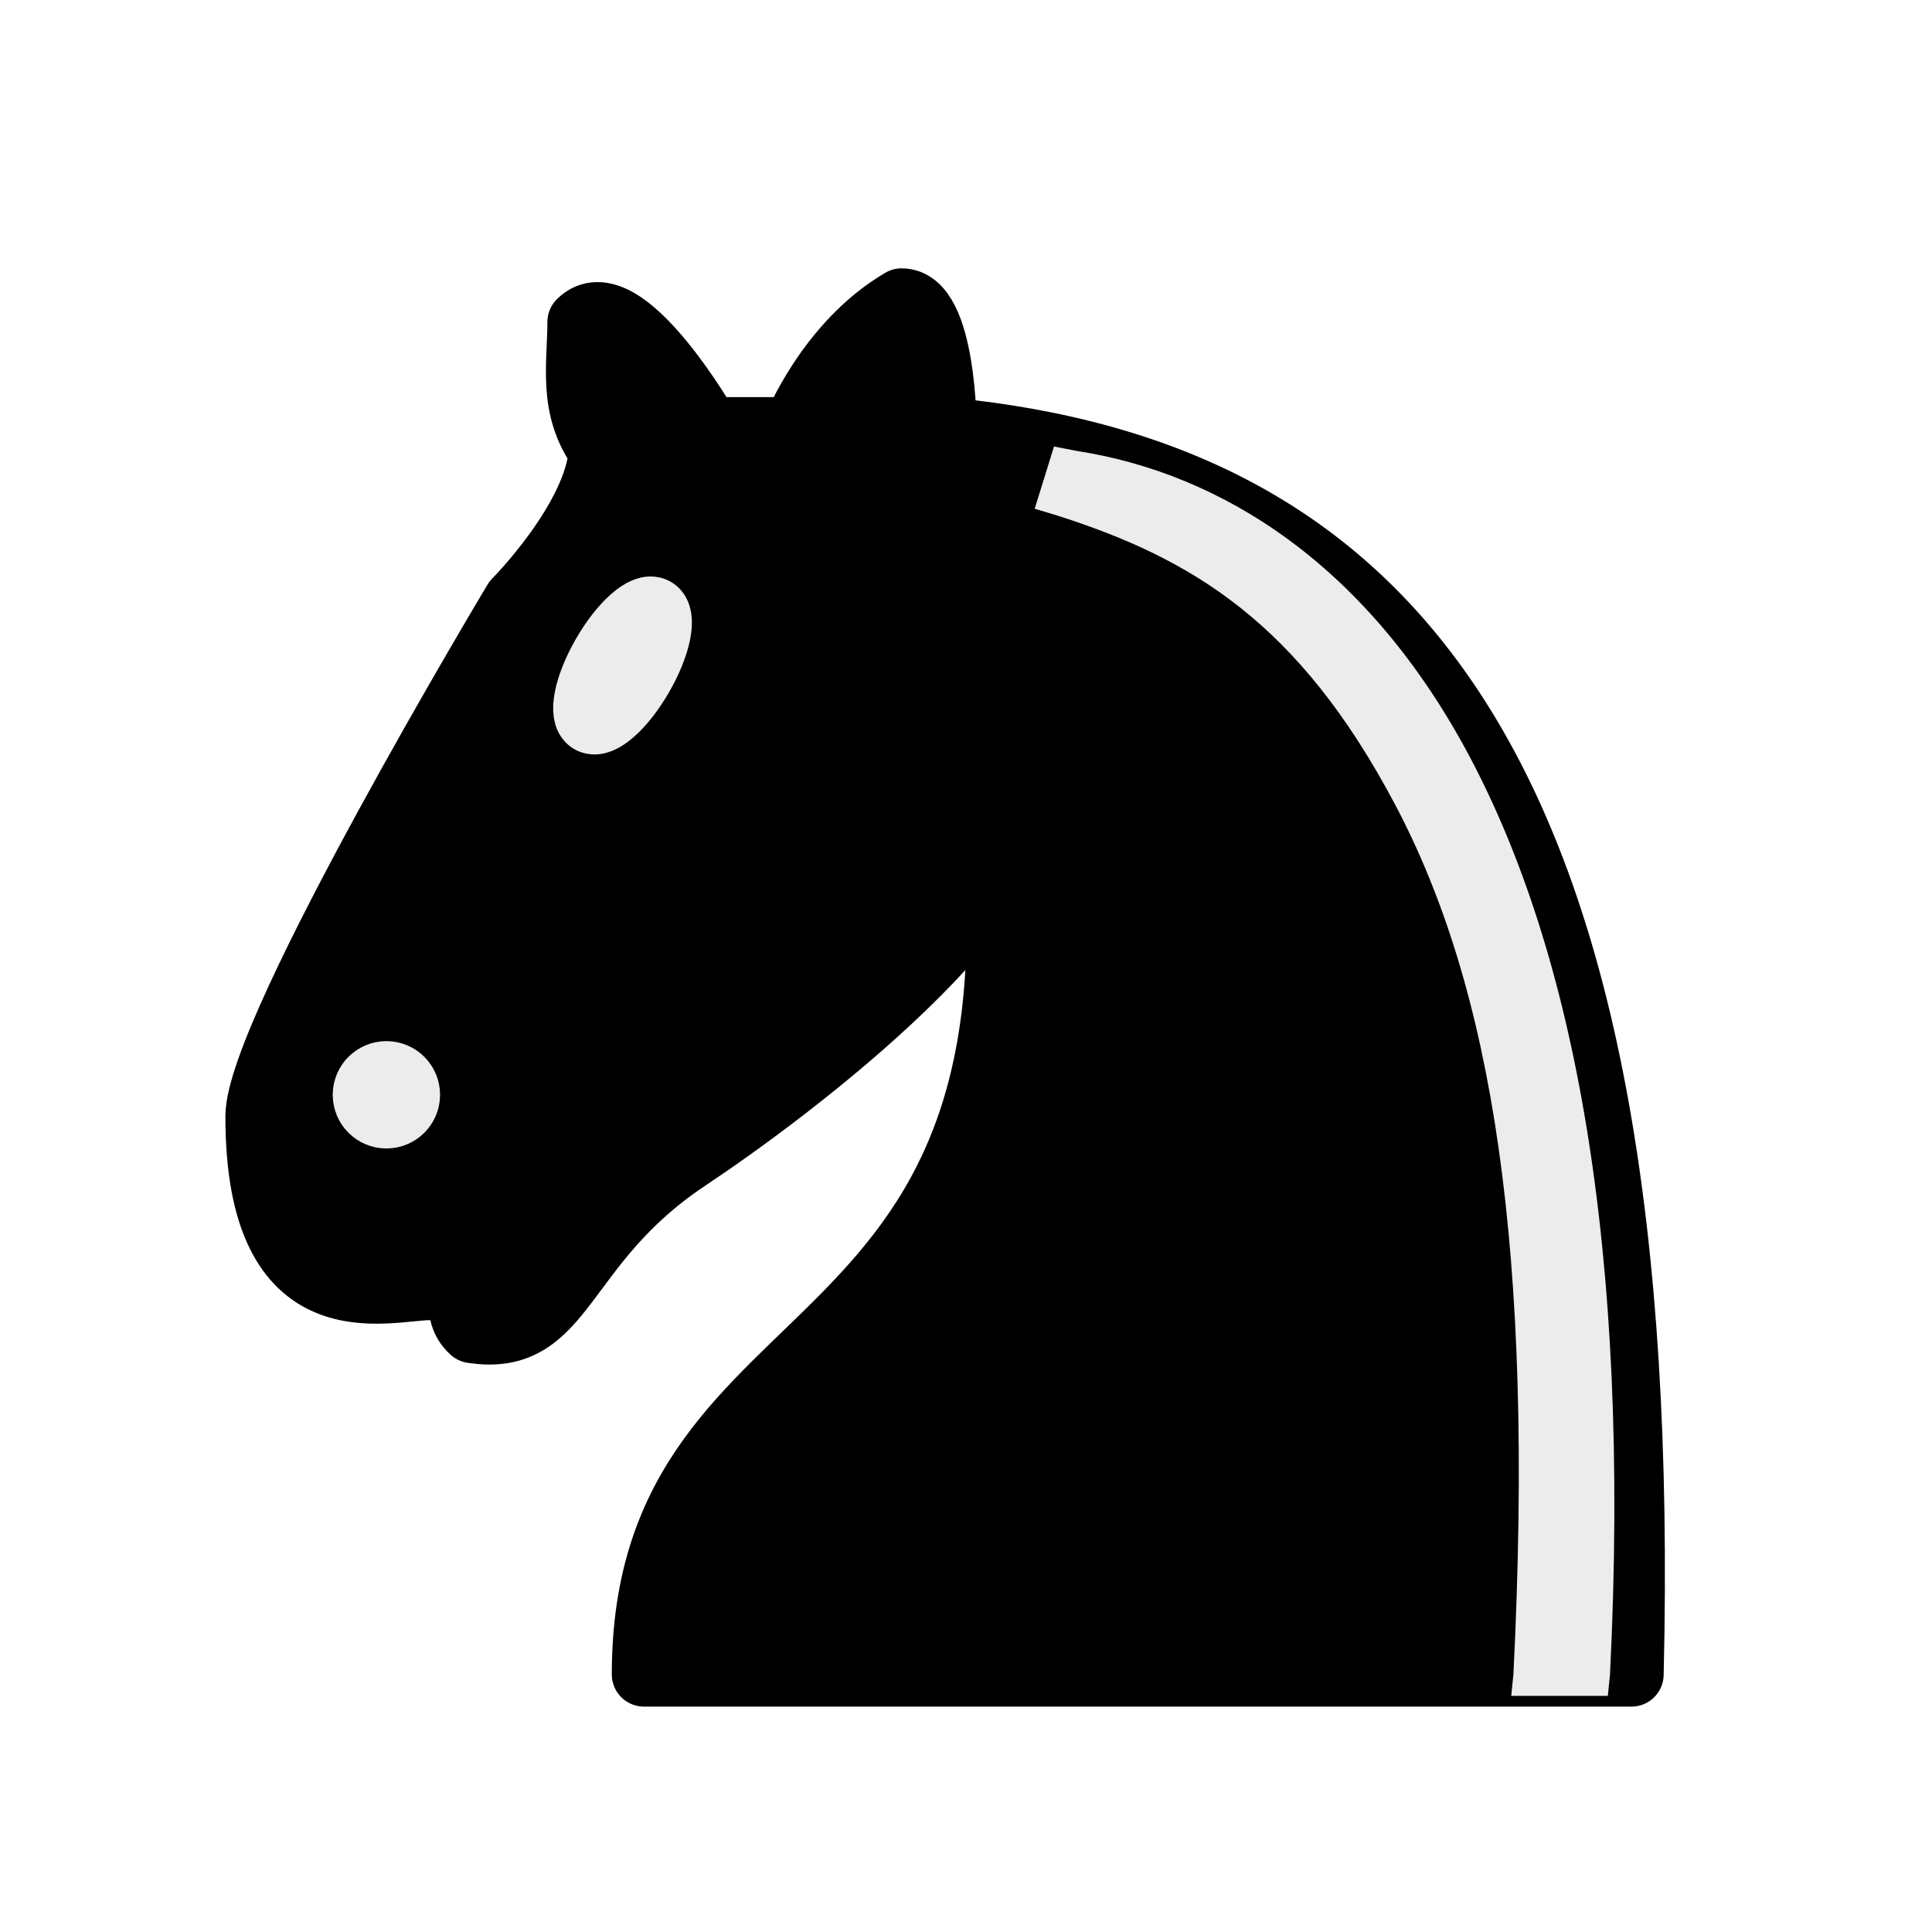
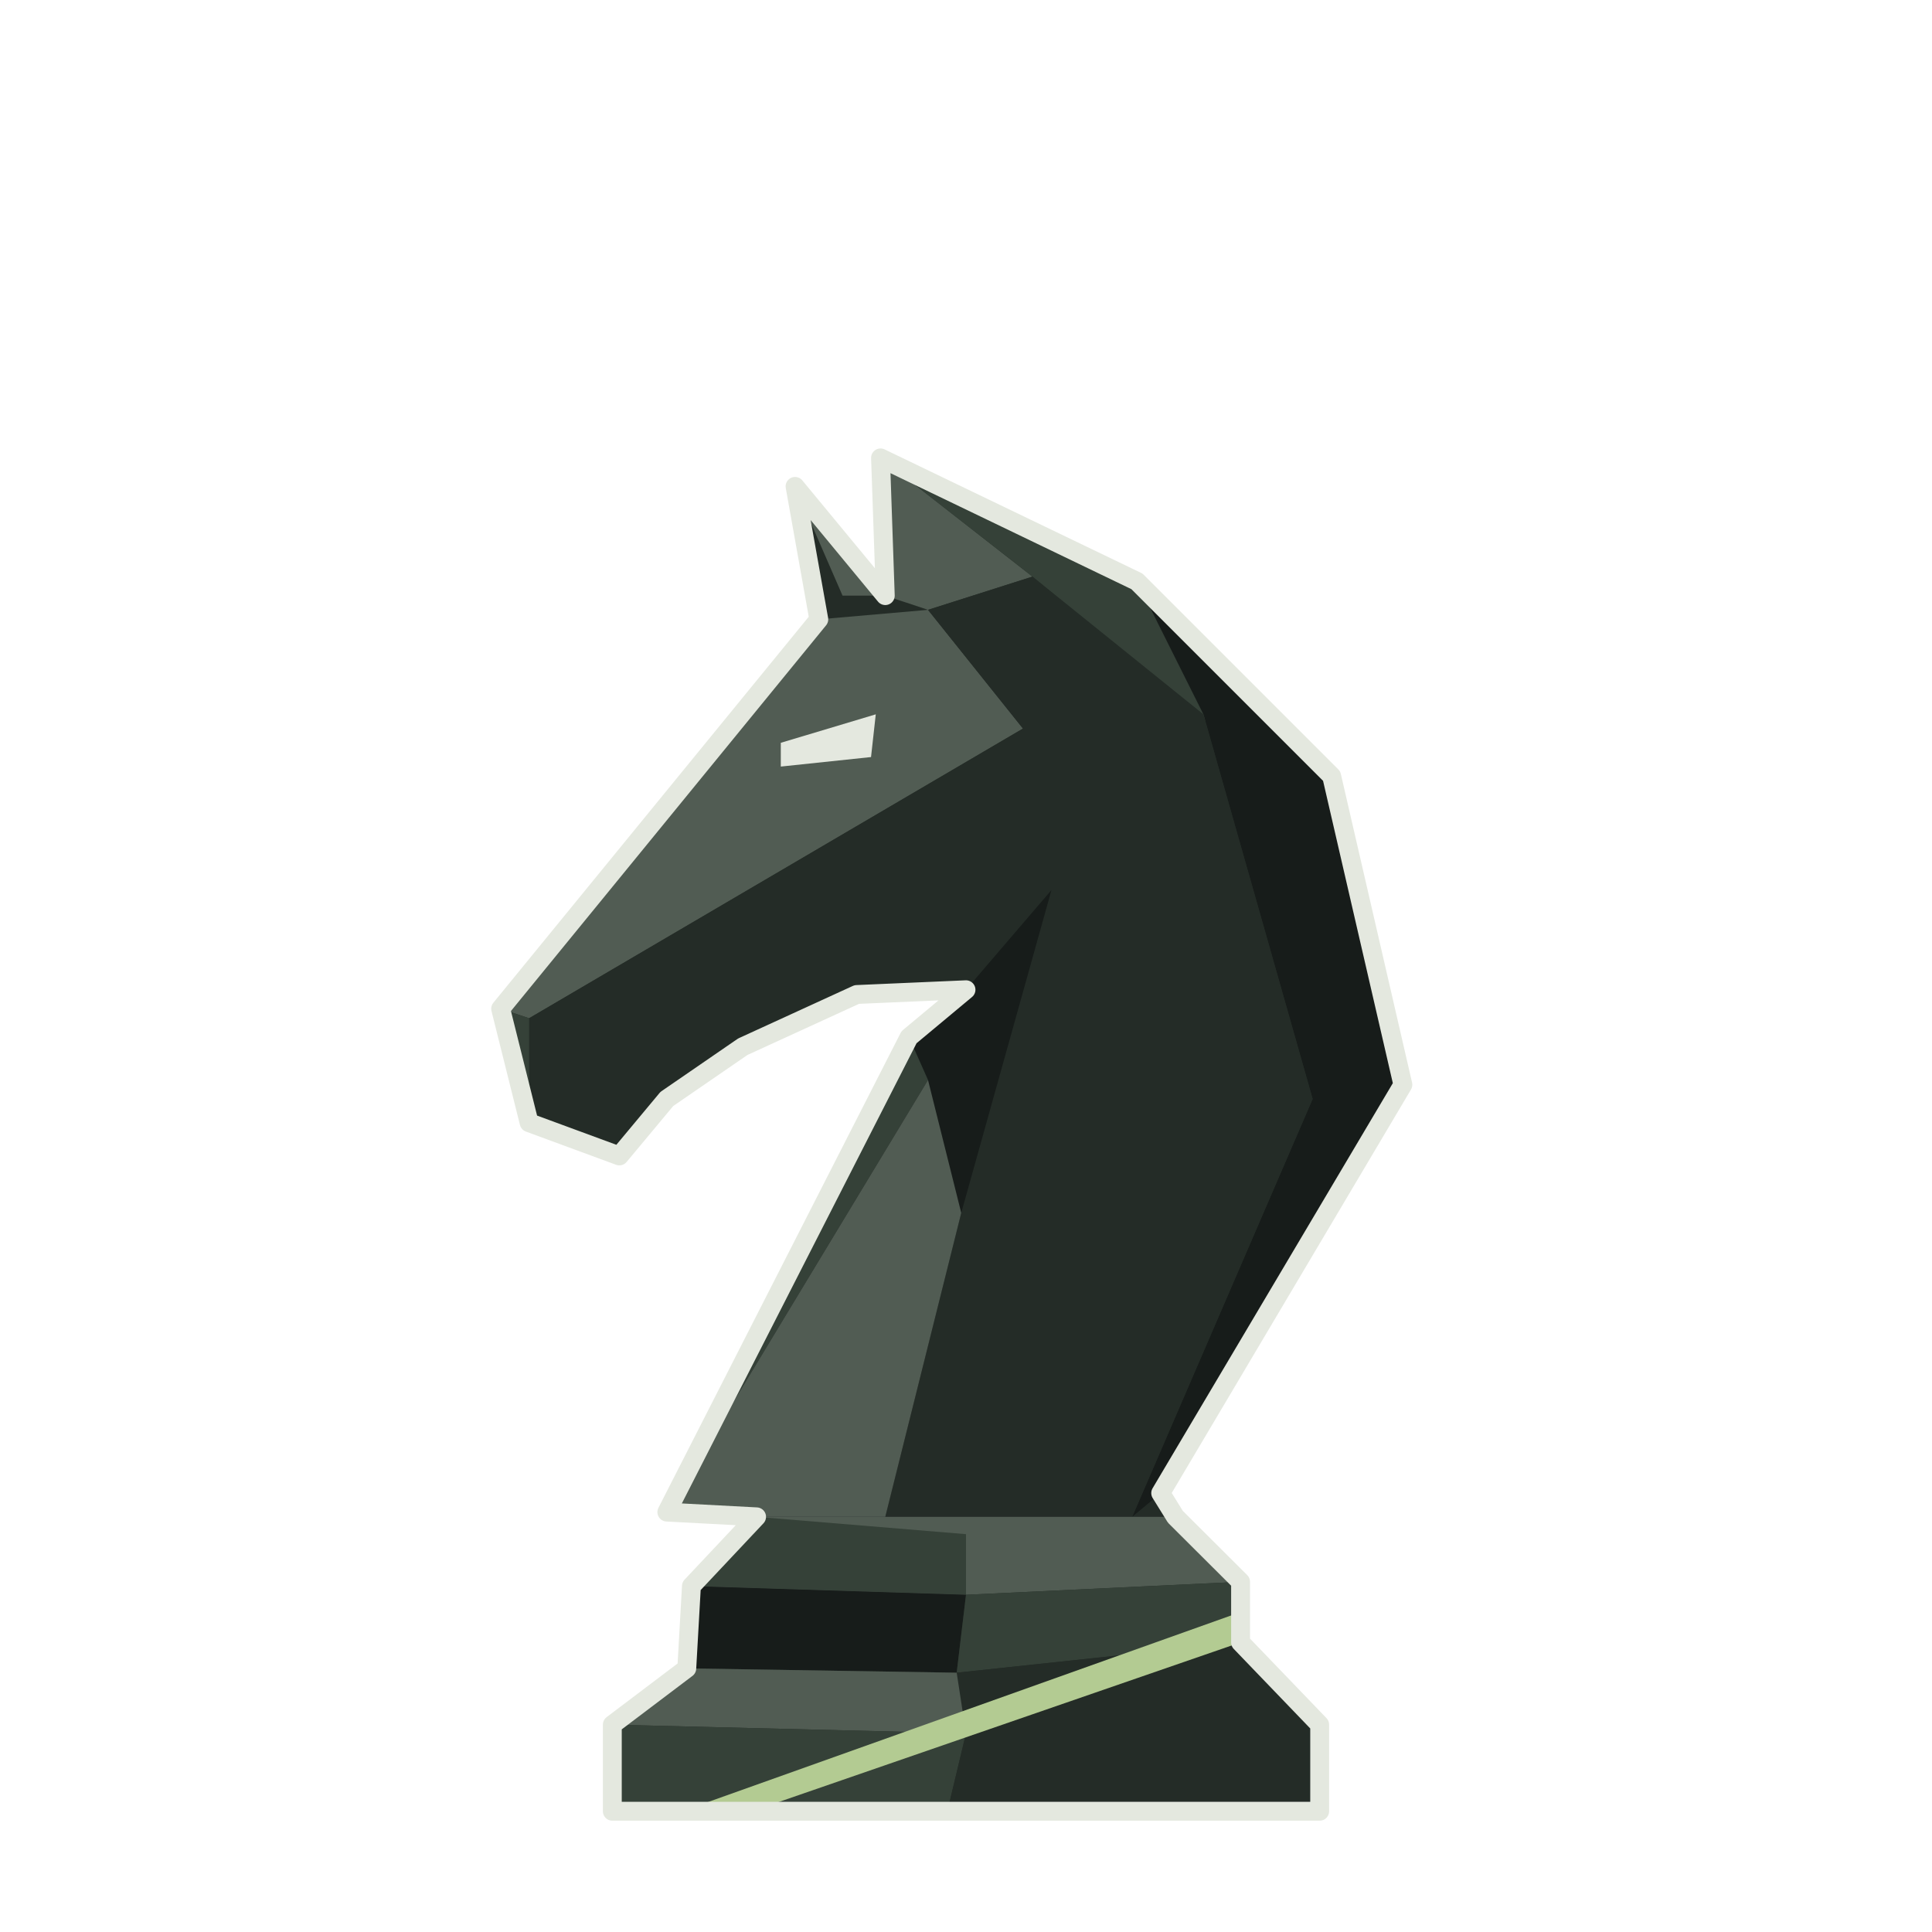
- <svg xmlns="http://www.w3.org/2000/svg" viewBox="0 0 45 45">
-   <g id="black-knight" class="black knight" fill="none" fill-rule="evenodd" stroke="#000" stroke-width="1.5" stroke-linecap="round" stroke-linejoin="round">
-     <path d="M 22,10 C 32.5,11 38.5,18 38,39 L 15,39 C 15,30 25,32.5 23,18" style="fill:#000000; stroke:#000000;" />
-     <path d="M 24,18 C 24.38,20.91 18.45,25.37 16,27 C 13,29 13.18,31.34 11,31 C 9.958,30.06 12.41,27.96 11,28 C 10,28 11.19,29.23 10,30 C 9,30 5.997,31 6,26 C 6,24 12,14 12,14 C 12,14 13.89,12.1 14,10.5 C 13.27,9.506 13.5,8.5 13.5,7.5 C 14.5,6.5 16.5,10 16.5,10 L 18.5,10 C 18.5,10 19.28,8.008 21,7 C 22,7 22,10 22,10" style="fill:#000000; stroke:#000000;" />
-     <path d="M 9.5 25.5 A 0.5 0.5 0 1 1 8.5,25.5 A 0.5 0.5 0 1 1 9.5 25.5 z" style="fill:#ececec; stroke:#ececec;" />
-     <path d="M 15 15.5 A 0.5 1.5 0 1 1 14,15.5 A 0.5 1.5 0 1 1 15 15.5 z" transform="matrix(0.866,0.5,-0.5,0.866,9.693,-5.173)" style="fill:#ececec; stroke:#ececec;" />
-     <path d="M 24.55,10.4 L 24.1,11.85 L 24.6,12 C 27.75,13 30.25,14.49 32.5,18.75 C 34.75,23.01 35.75,29.06 35.25,39 L 35.2,39.5 L 37.45,39.5 L 37.5,39 C 38,28.94 36.62,22.15 34.25,17.66 C 31.88,13.17 28.46,11.02 25.06,10.5 L 24.55,10.4 z " style="fill:#ececec; stroke:none;" />
+ <svg xmlns="http://www.w3.org/2000/svg" viewBox="0 0 128 128" width="128" height="128" role="img" aria-labelledby="title desc" data-piece="bn" data-artwork-version="chisel-1.0">
+   <defs>
+     <clipPath id="silhouette-clip">
+       <path d="M 50.126,100.494 L 44.180,100.180 L 60.225,68.719 L 64.000,65.573 L 56.764,65.888 L 49.213,69.348 L 44.180,72.809 L 41.034,76.584 L 35.056,74.382 L 33.169,66.831 L 54.247,41.034 L 52.674,32.225 L 58.652,39.461 L 58.337,30.337 L 75.326,38.517 L 88.225,51.416 L 92.944,71.865 L 76.899,98.921 L 77.874,100.494 L 82.191,104.797 L 82.191,108.813 L 87.432,114.263 L 87.432,120.000 L 40.568,120.000 L 40.568,114.263 L 45.501,110.534 L 45.809,105.084 L 50.126,100.494 Z" />
+     </clipPath>
+   </defs>
+   <path id="body" data-color-role="body" fill="#242c27" d="M 50.126,100.494 L 44.180,100.180 L 60.225,68.719 L 64.000,65.573 L 56.764,65.888 L 49.213,69.348 L 44.180,72.809 L 41.034,76.584 L 35.056,74.382 L 33.169,66.831 L 54.247,41.034 L 52.674,32.225 L 58.652,39.461 L 58.337,30.337 L 75.326,38.517 L 88.225,51.416 L 92.944,71.865 L 76.899,98.921 L 77.874,100.494 L 82.191,104.797 L 82.191,108.813 L 87.432,114.263 L 87.432,120.000 L 40.568,120.000 L 40.568,114.263 L 45.501,110.534 L 45.809,105.084 L 50.126,100.494 Z" />
+   <g id="facets" clip-path="url(#silhouette-clip)">
+     <path id="facet-00" data-color-role="body-light" fill="#515c53" d="M 52.674,32.225 L 58.652,39.461 L 55.820,39.461 Z" />
+     <path id="facet-01" data-color-role="body-light" fill="#515c53" d="M 58.337,30.337 L 68.404,38.202 L 61.483,40.404 L 58.652,39.461 Z" />
+     <path id="facet-02" data-color-role="body-mid" fill="#354138" d="M 58.337,30.337 L 75.326,38.517 L 88.225,51.416 L 85.393,52.360 L 68.404,38.202 Z" />
+     <path id="facet-03" data-color-role="body-shade" fill="#171c1a" d="M 75.326,38.517 L 88.225,51.416 L 92.944,71.865 L 76.899,98.921 L 75.011,100.494 L 86.966,72.809 L 79.730,47.326 Z" />
+     <path id="facet-04" data-color-role="body-light" fill="#515c53" d="M 54.247,41.034 L 61.483,40.404 L 67.775,48.270 L 35.056,67.461 L 33.169,66.831 Z" />
+     <path id="facet-05" data-color-role="body-body" fill="#242c27" d="M 61.483,40.404 L 68.404,38.202 L 79.730,47.326 L 86.966,72.809 L 75.011,100.494 L 58.652,100.494 L 63.685,80.360 L 69.663,58.966 L 64.000,65.573 L 56.764,65.888 L 49.213,69.348 L 41.034,76.584 L 35.056,74.382 L 35.056,67.461 L 67.775,48.270 Z" />
+     <path id="facet-06" data-color-role="body-mid" fill="#354138" d="M 33.169,66.831 L 35.056,67.461 L 35.056,74.382 Z" />
+     <path id="facet-07" data-color-role="body-shade" fill="#171c1a" d="M 60.225,68.719 L 64.000,65.573 L 69.663,58.966 L 63.685,80.360 L 58.652,100.494 L 50.126,100.494 L 44.180,100.180 Z" />
+     <path id="facet-08" data-color-role="body-mid" fill="#354138" d="M 60.225,68.719 L 61.483,71.551 L 44.180,100.180 Z" />
+     <path id="facet-09" data-color-role="body-light" fill="#515c53" d="M 61.483,71.551 L 63.685,80.360 L 58.652,100.494 L 50.126,100.494 L 44.180,100.180 Z" />
+     <path id="facet-10" data-color-role="body-edge" fill="#e4e8df" d="M 51.730,49.213 L 58.022,47.326 L 57.708,50.157 L 51.730,50.787 Z" />
+     <path id="facet-11" data-color-role="body-light" fill="#515c53" d="M 50.126,100.494 L 77.874,100.494 L 82.191,104.797 L 64.000,105.658 L 45.809,105.084 Z" />
+     <path id="facet-12" data-color-role="body-mid" fill="#354138" d="M 50.126,100.494 L 64.000,101.642 L 64.000,105.658 L 45.809,105.084 Z" />
+     <path id="facet-13" data-color-role="body-shade" fill="#171c1a" d="M 45.809,105.084 L 64.000,105.658 L 63.383,110.821 L 45.501,110.534 Z" />
+     <path id="facet-14" data-color-role="body-mid" fill="#354138" d="M 64.000,105.658 L 82.191,104.797 L 82.191,108.813 L 63.383,110.821 Z" />
+     <path id="facet-15" data-color-role="body-body" fill="#242c27" d="M 45.501,110.534 L 63.383,110.821 L 82.191,108.813 L 87.432,114.263 L 64.000,114.837 L 40.568,114.263 Z" />
+     <path id="facet-16" data-color-role="body-light" fill="#515c53" d="M 45.501,110.534 L 63.383,110.821 L 64.000,114.837 L 40.568,114.263 Z" />
+     <path id="facet-17" data-color-role="body-mid" fill="#354138" d="M 40.568,114.263 L 64.000,114.837 L 62.767,120.000 L 40.568,120.000 Z" />
+     <path id="facet-18" data-color-role="body-body" fill="#242c27" d="M 64.000,114.837 L 87.432,114.263 L 87.432,120.000 L 62.767,120.000 Z" />
  </g>
+   <g id="accent" data-color-role="accent" fill="#b3cb92" clip-path="url(#silhouette-clip)">
+     <path id="diagonal-inlay" d="M 45.193,120.000 L 49.818,120.000 L 82.191,108.813 L 82.191,106.805 Z" />
+   </g>
+   <path id="outline" data-color-role="outline" d="M 50.126,100.494 L 44.180,100.180 L 60.225,68.719 L 64.000,65.573 L 56.764,65.888 L 49.213,69.348 L 44.180,72.809 L 41.034,76.584 L 35.056,74.382 L 33.169,66.831 L 54.247,41.034 L 52.674,32.225 L 58.652,39.461 L 58.337,30.337 L 75.326,38.517 L 88.225,51.416 L 92.944,71.865 L 76.899,98.921 L 77.874,100.494 L 82.191,104.797 L 82.191,108.813 L 87.432,114.263 L 87.432,120.000 L 40.568,120.000 L 40.568,114.263 L 45.501,110.534 L 45.809,105.084 L 50.126,100.494 Z" fill="none" stroke="#e4e8df" stroke-width="1.25" stroke-linejoin="round" />
</svg>
